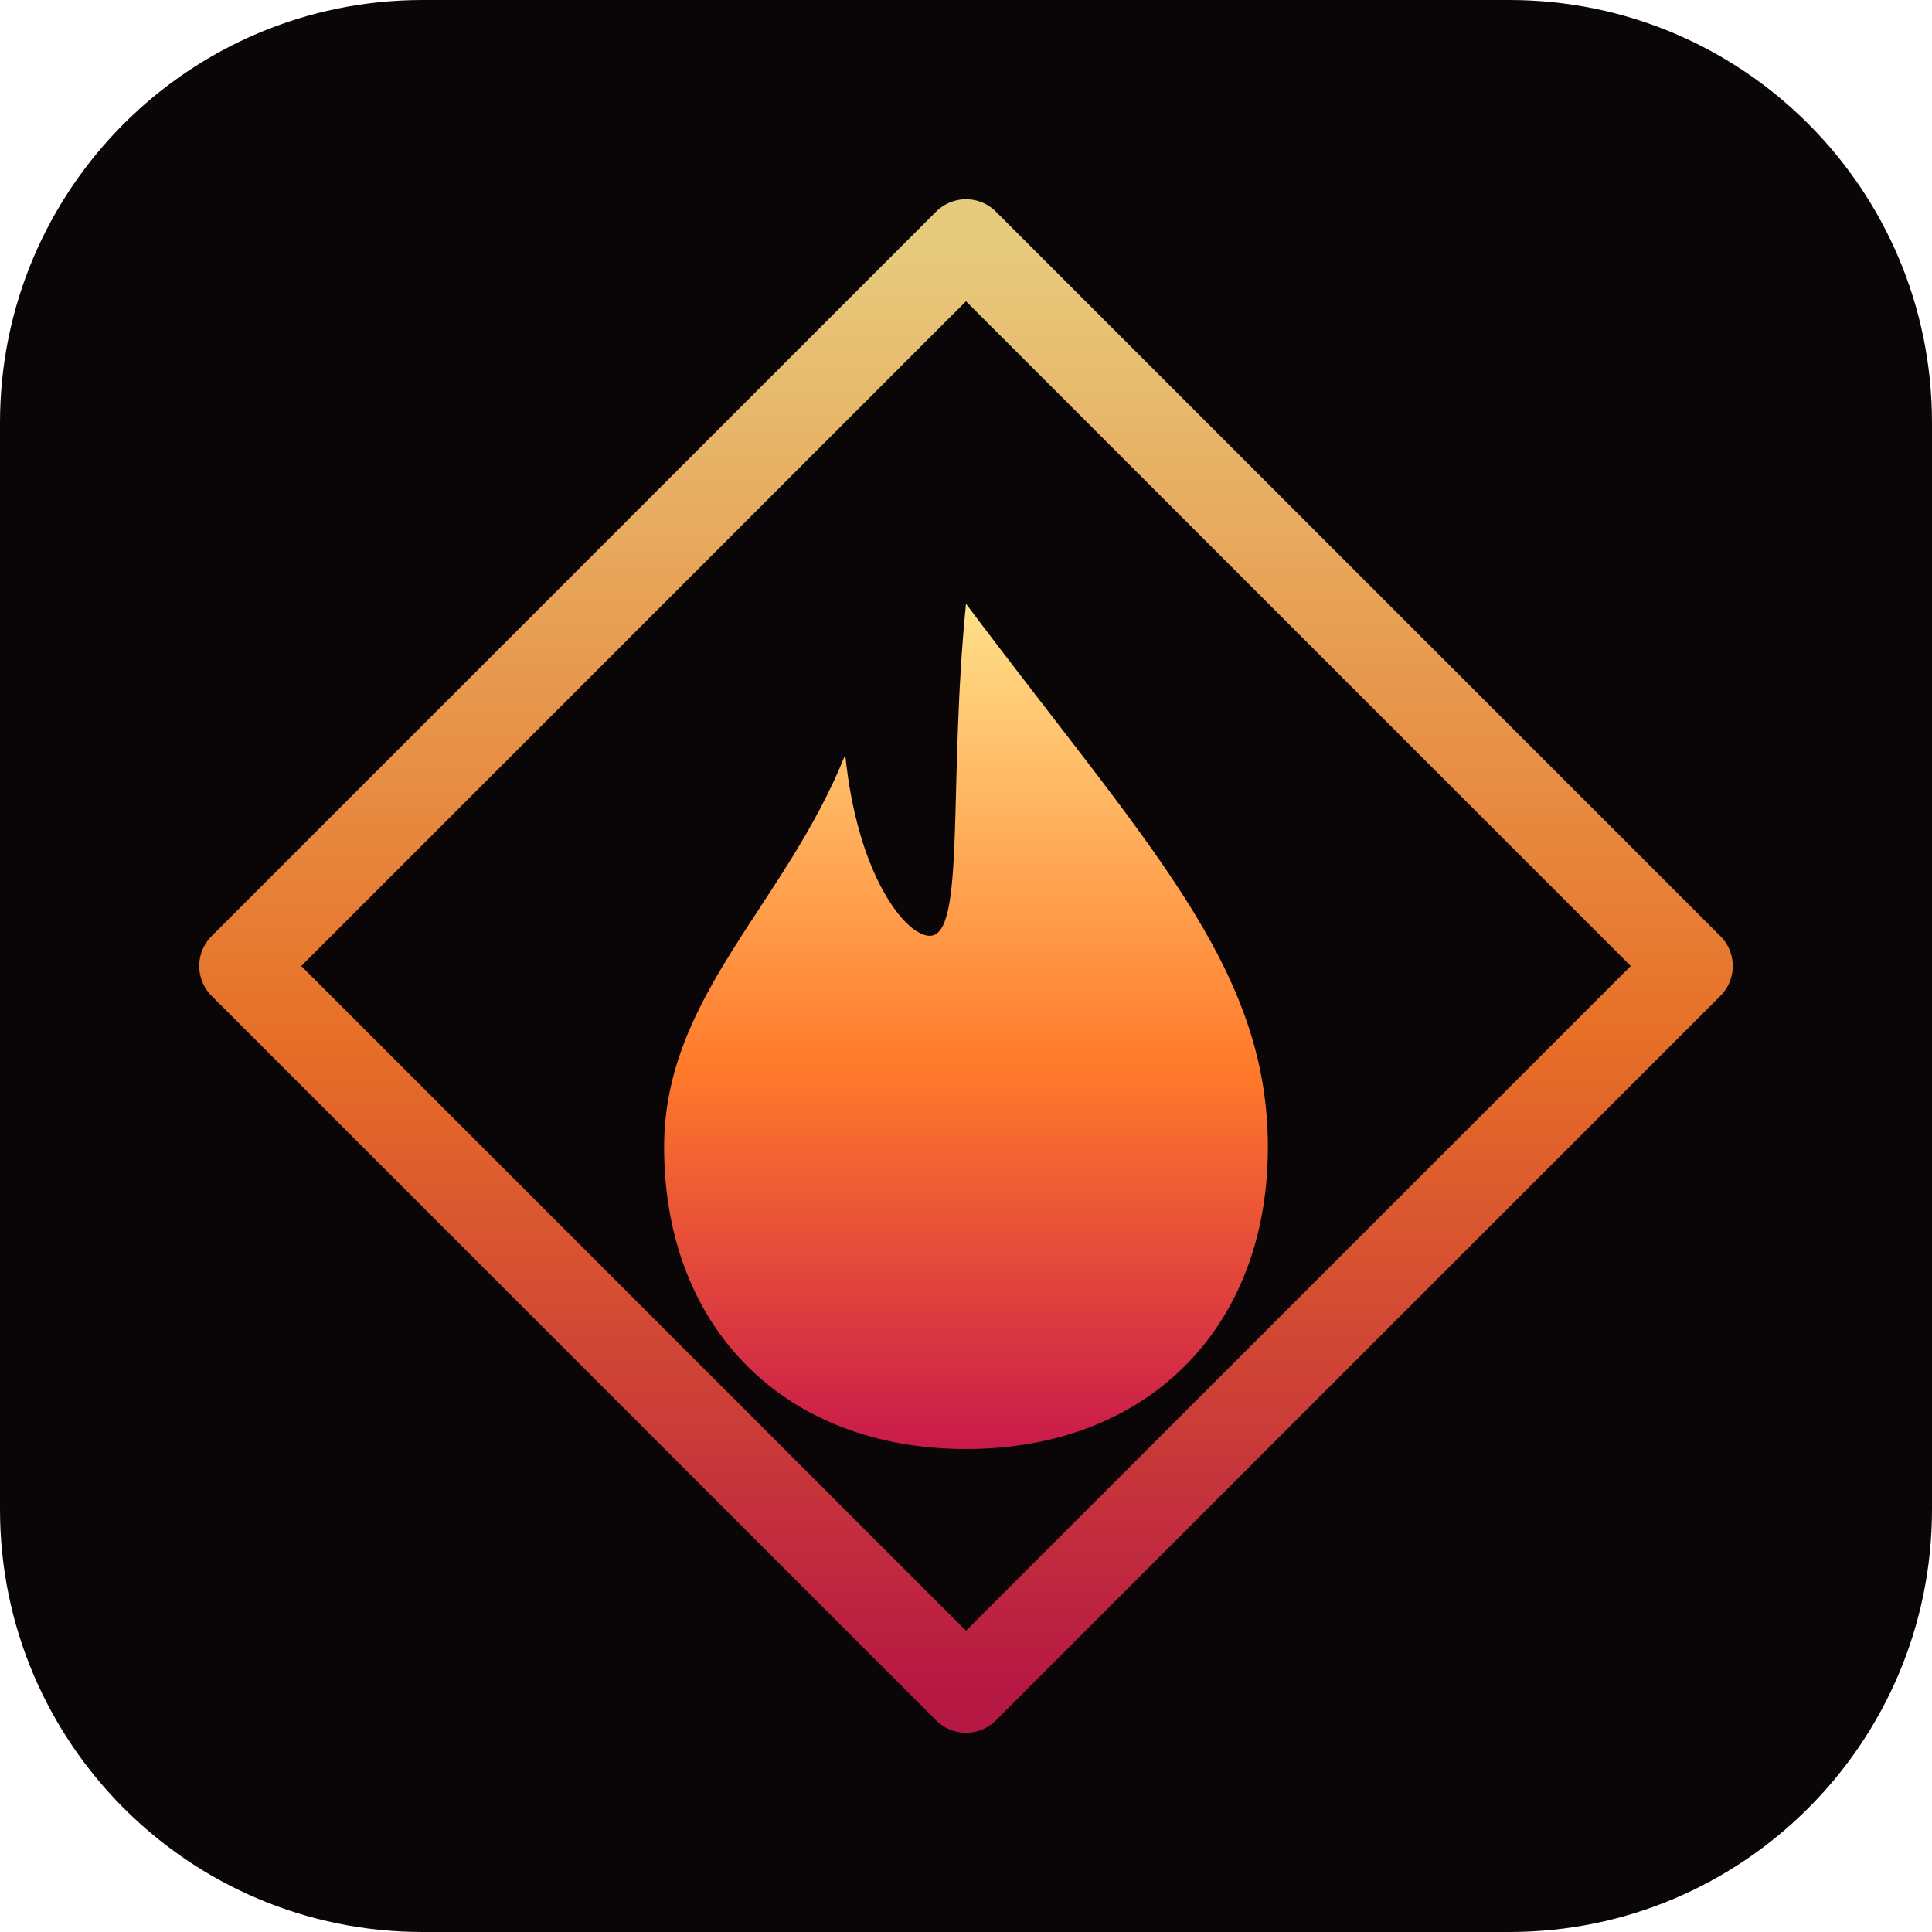
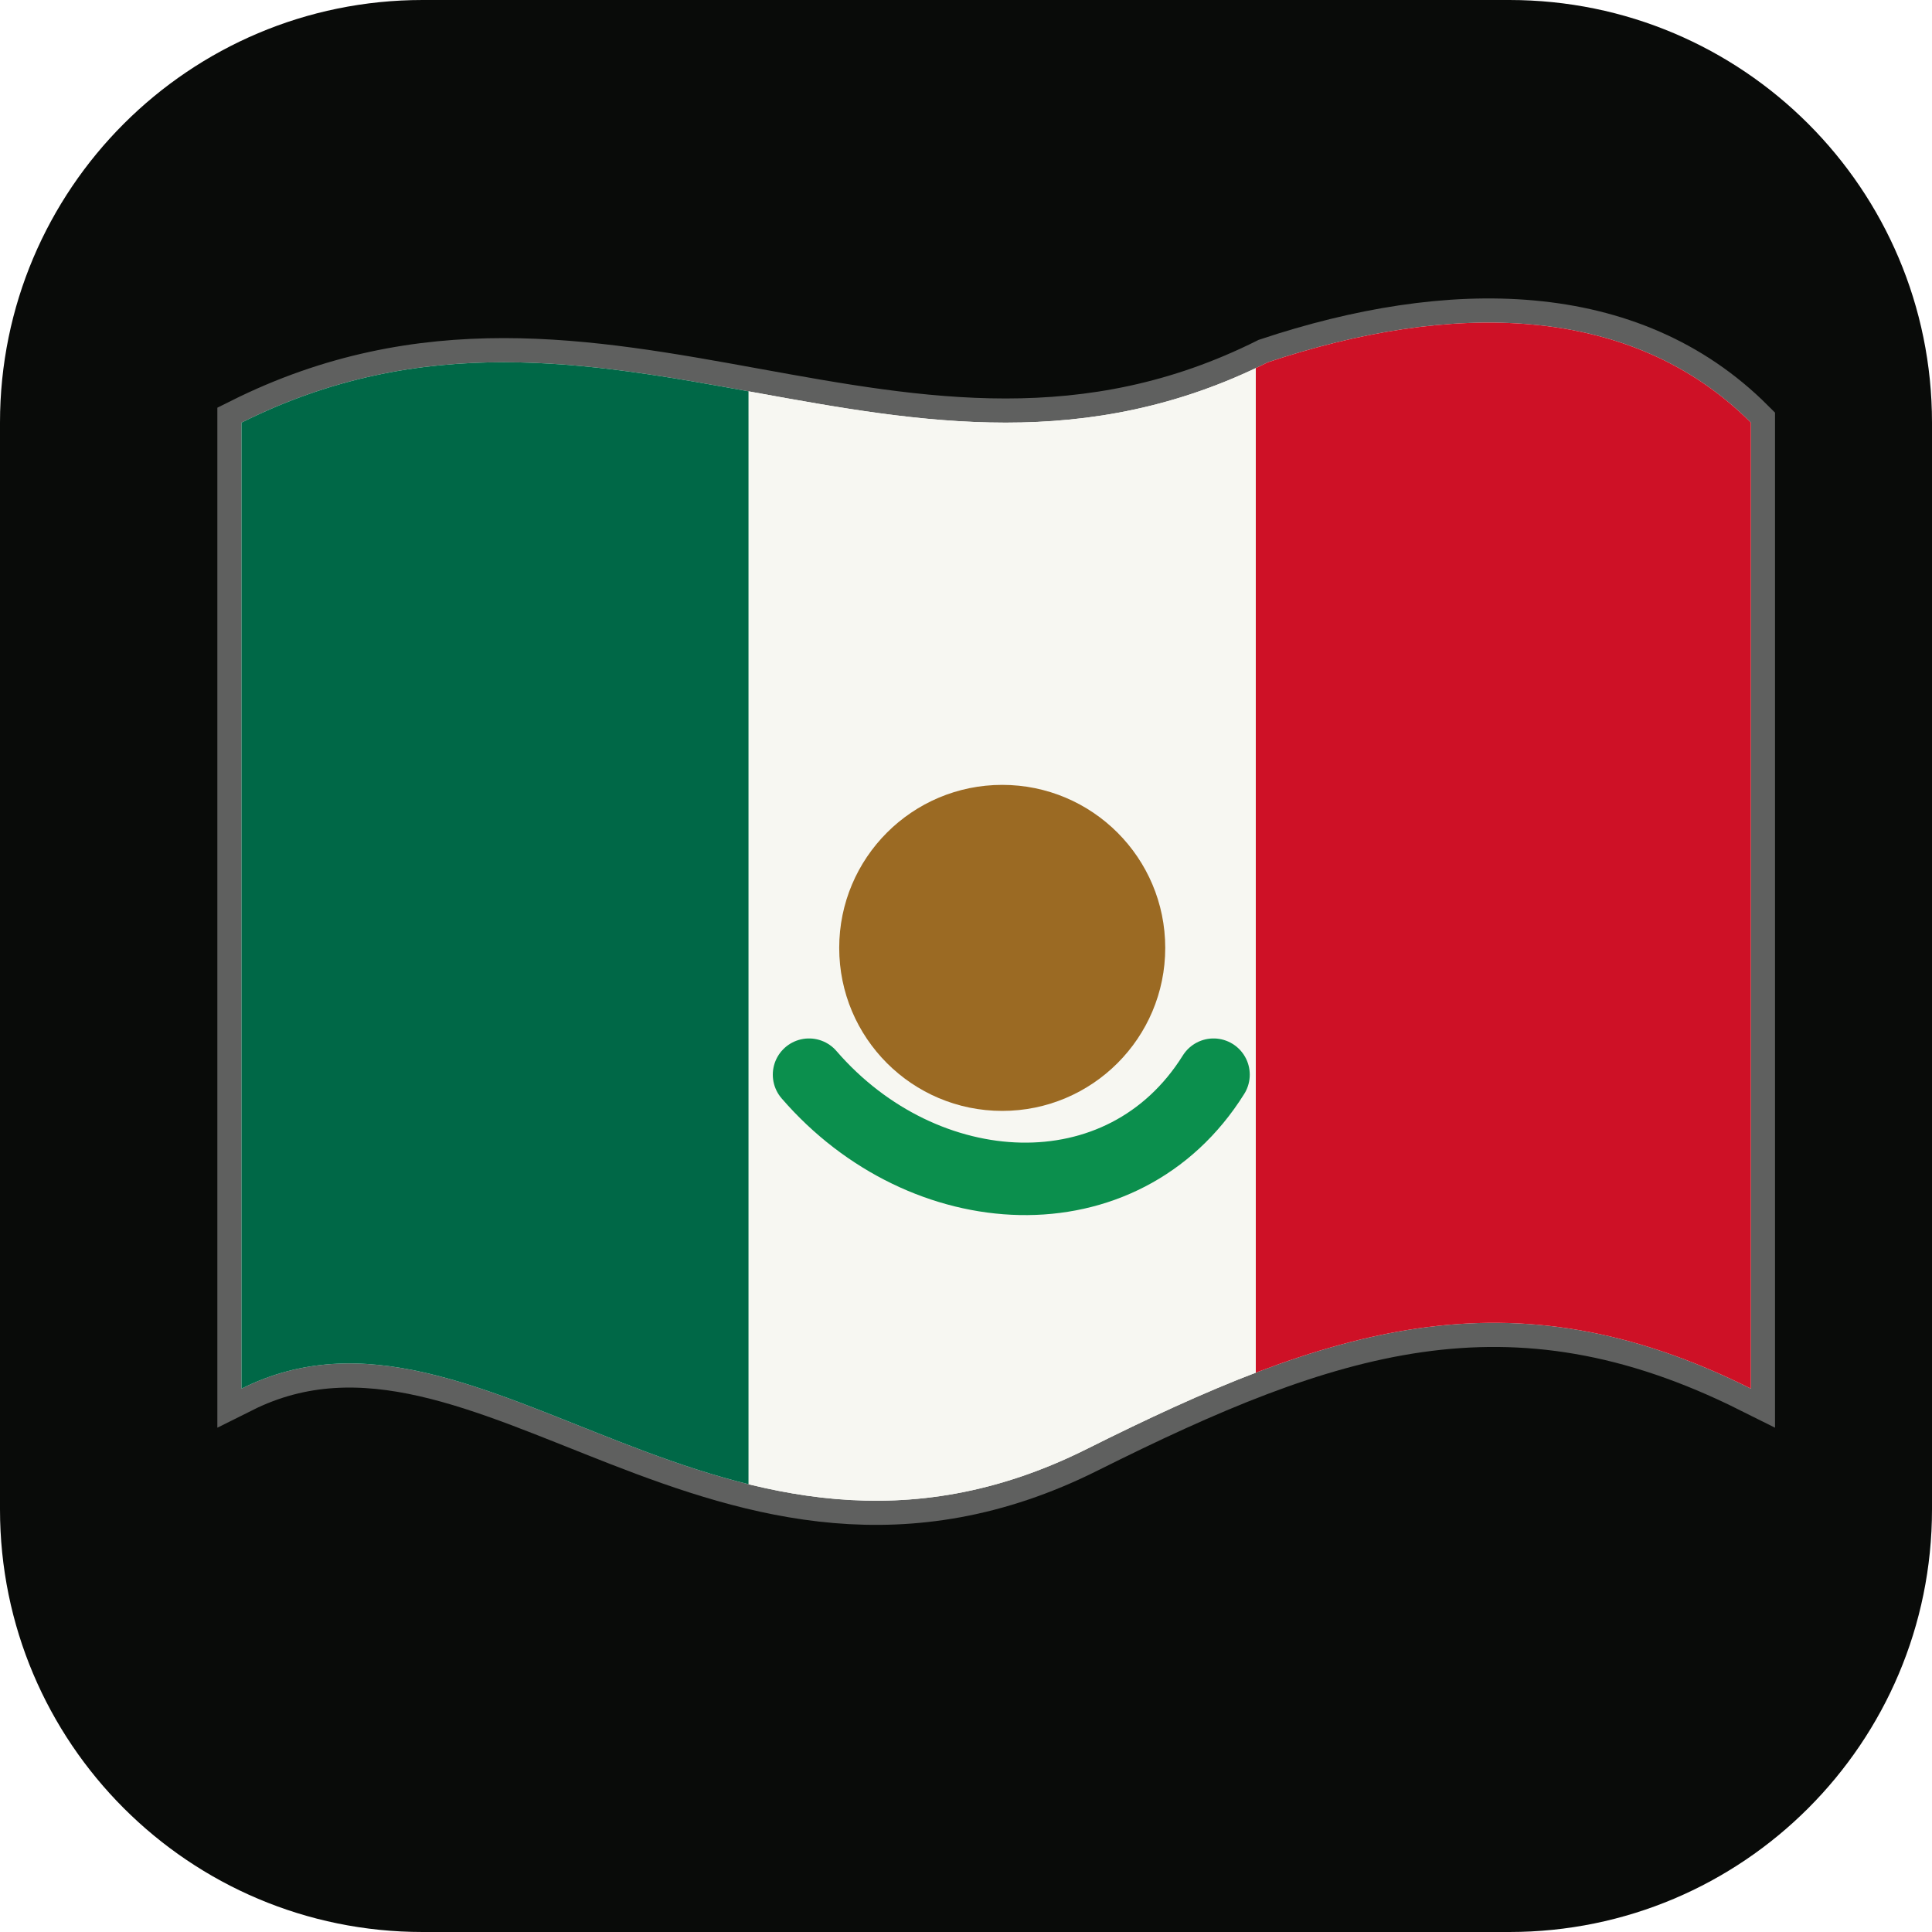
<svg xmlns="http://www.w3.org/2000/svg" viewBox="0 0 32 32">
-   <defs>
-     <linearGradient id="g" x1="50%" y1="0%" x2="50%" y2="100%">
-       <stop offset="0%" stop-color="#FFE08A" />
-       <stop offset="55%" stop-color="#FF7A2A" />
-       <stop offset="100%" stop-color="#C91A4A" />
-     </linearGradient>
-   </defs>
-   <rect width="32" height="32" rx="7" fill="#0a0608" />
-   <path d="M16 4 L28 16 L16 28 L4 16 Z" fill="none" stroke="url(#g)" stroke-width="1.4" stroke-linejoin="round" opacity="0.9" />
-   <path d="M16 10 C 19 14 21 16 21 19 C 21 22 19 24 16 24 C 13 24 11 22 11 19 C 11 16.5 13 15 14 12.5 C 14.2 14.5 15 15.5 15.4 15.5 C 16 15.5 15.7 13 16 10 Z" fill="url(#g)" />
+   <rect width="32" height="32" rx="7" fill="#090b09" />
+   <path d="M4 7 C10 4 15 9 21 6 C24 5 27 5 29 7 V23 C25 21 22 22 18 24 C12 27 8 21 4 23 Z" fill="#f7f7f2" />
+   <path d="M4 7 C10 4 15 9 21 6 C24 5 27 5 29 7 V23 C25 21 22 22 18 24 C12 27 8 21 4 23 Z" fill="none" stroke="rgba(255,255,255,0.35)" stroke-width="0.8" />
+   <clipPath id="w">
+     <path d="M4 7 C10 4 15 9 21 6 C24 5 27 5 29 7 V23 C25 21 22 22 18 24 C12 27 8 21 4 23 Z" />
+   </clipPath>
+   <g clip-path="url(#w)">
+     <rect x="4" y="0" width="8.4" height="32" fill="#006847" />
+     <rect x="12.4" y="0" width="8.4" height="32" fill="#f7f7f2" />
+     <rect x="20.8" y="0" width="8.4" height="32" fill="#ce1126" />
+     <circle cx="16.6" cy="15.7" r="2.7" fill="#9b6a23" />
+     <path d="M13.4 17.8 C15.3 20 18.6 20.2 20.1 17.8" fill="none" stroke="#0b8f4d" stroke-width="1.2" stroke-linecap="round" />
+   </g>
</svg>
